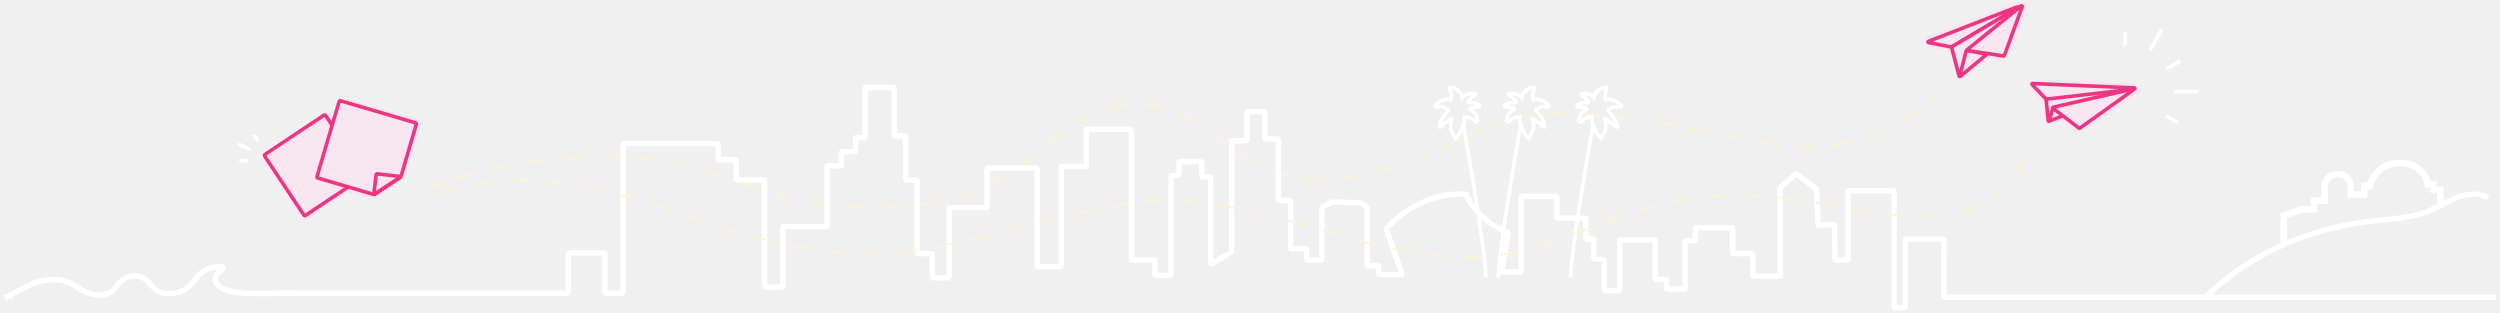
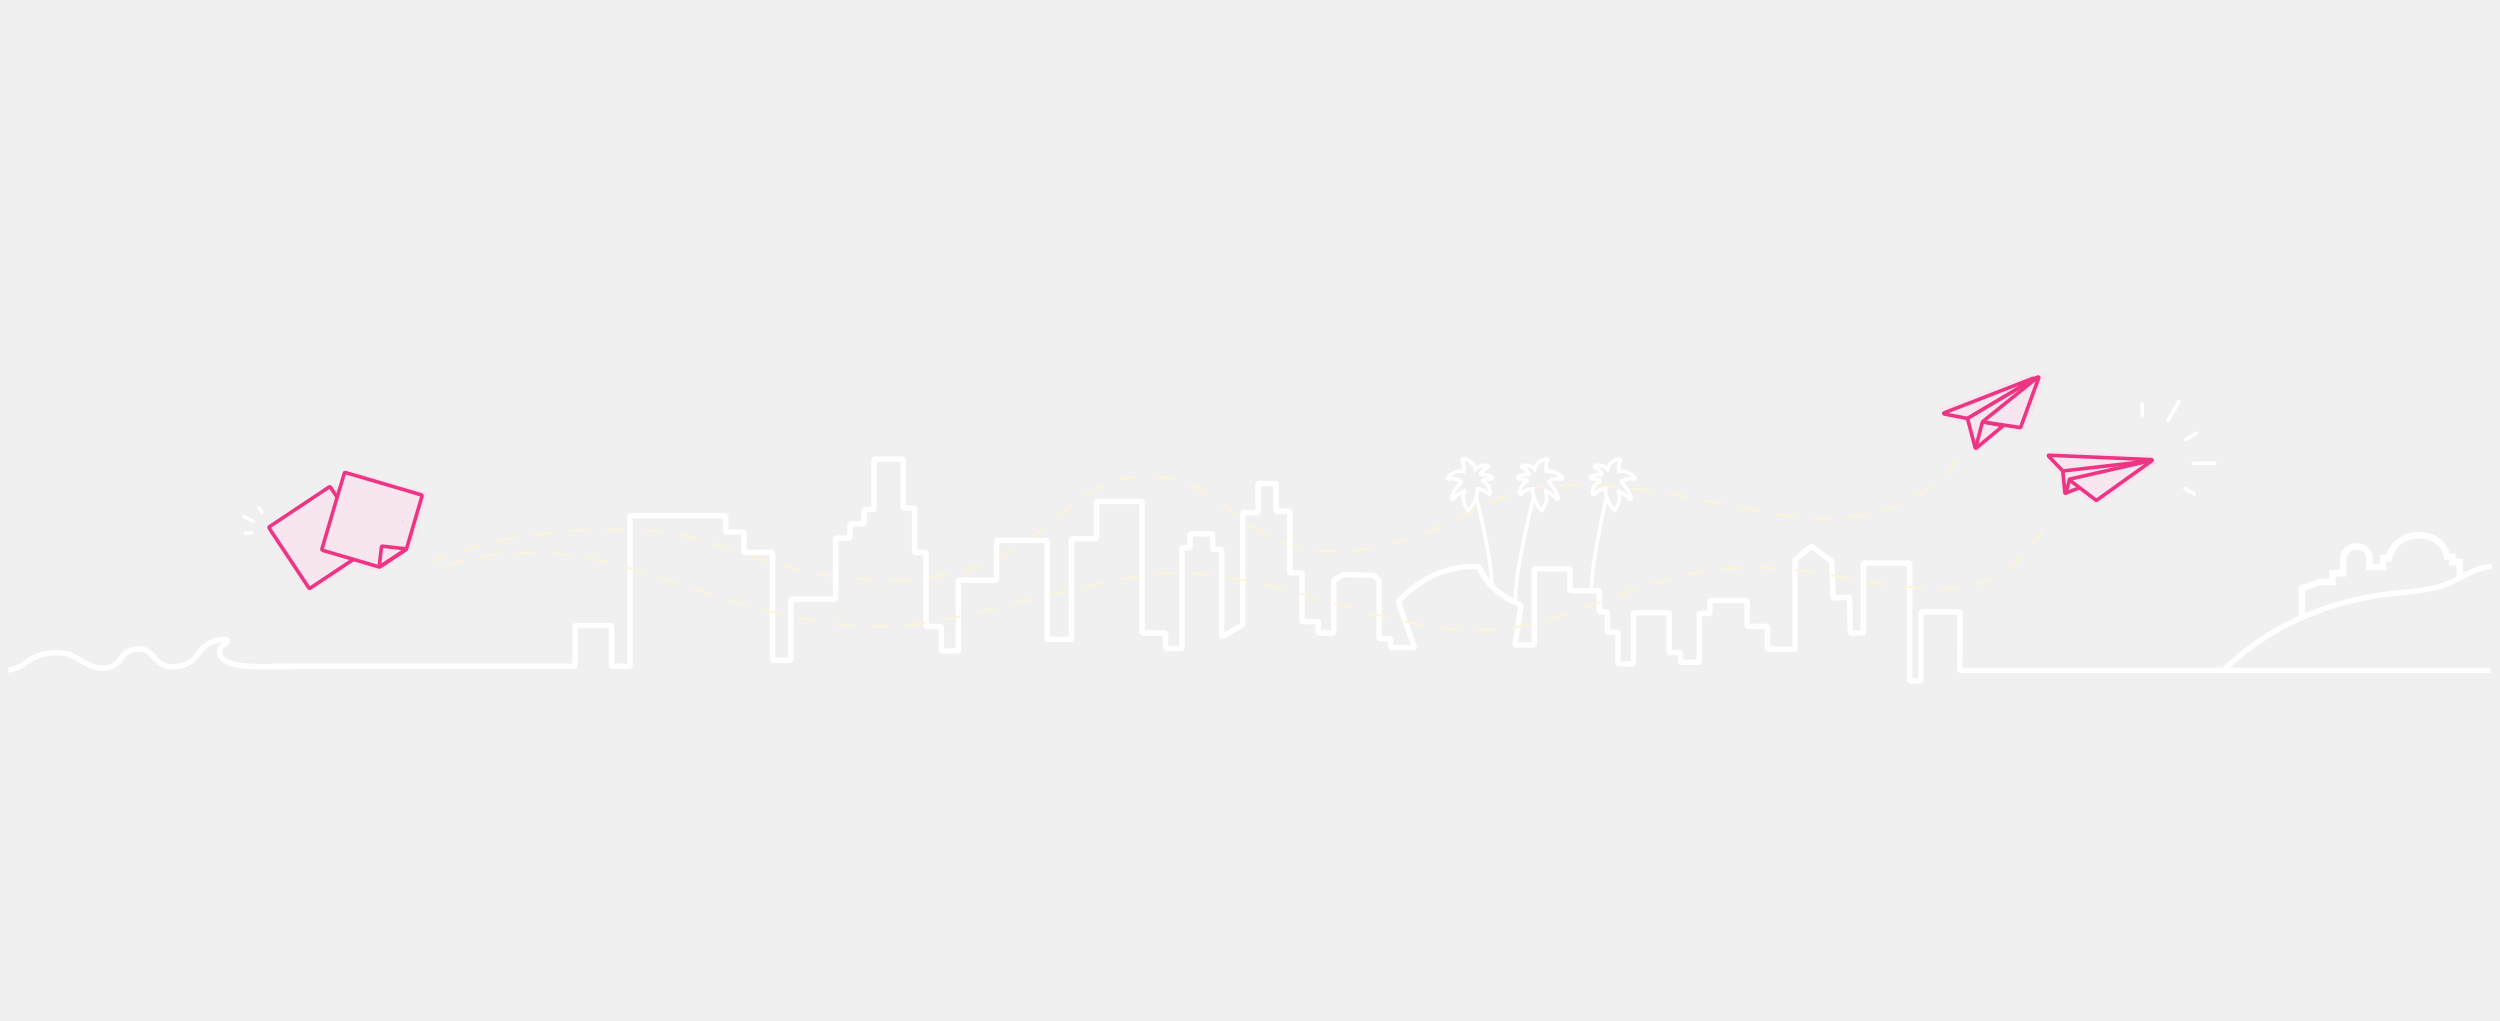
- <svg xmlns="http://www.w3.org/2000/svg" version="1.1" id="Layer_1" x="0px" y="0px" viewBox="0 0 1384.57 172.9" style="enable-background:new 0 0 1384.57 172.9;" xml:space="preserve">
+ <svg xmlns="http://www.w3.org/2000/svg" xmlns:xlink="http://www.w3.org/1999/xlink" version="1.1" id="Layer_1" x="0px" y="0px" viewBox="0 0 1375.268 561.306" style="enable-background:new 0 0 1375.268 561.306;" xml:space="preserve">
  <style type="text/css">
	.st0{fill:#F7E6EF;}
	.st1{fill:#F7E6EF;stroke:#EE3583;stroke-width:2;stroke-miterlimit:10;}
	.st2{fill:none;stroke:#FCF4D4;stroke-linecap:round;stroke-miterlimit:10;stroke-dasharray:10;}
	.st3{fill:none;stroke:#FFFFFF;stroke-width:2;stroke-miterlimit:10;}
	.st4{fill:none;stroke:#FFFFFF;stroke-width:2;stroke-linecap:round;stroke-miterlimit:10;}
	.st5{fill:#00B1B9;stroke:#FFFFFF;stroke-width:2;stroke-miterlimit:10;}
	.st6{fill:#FFFFFF;stroke:#FFFFFF;stroke-width:2;stroke-miterlimit:10;}
	.st7{fill:none;stroke:#FFFFFF;stroke-width:3.6;stroke-miterlimit:10;}
	.st8{fill:none;stroke:#FFFFFF;stroke-width:3;stroke-miterlimit:10;}
+ 	.st9{clip-path:url(#SVGID_2_);fill:none;stroke:#FFFFFF;stroke-width:3;stroke-miterlimit:10;}
</style>
  <g>
    <g>
-       <path class="st0" d="M1116.864,7.211c0.327-0.194,0.084-0.693-0.27-0.555l-48.96,19.031    c-0.29,0.113-0.251,0.534,0.053,0.593l12.739,2.456    c0.074,0.014,0.151,0.001,0.217-0.038L1116.864,7.211z" />
-       <path class="st0" d="M1119.223,5.997l-0.432,0.349c-0.091-0.094-0.233-0.14-0.376-0.056    l-37.673,22.349c-0.119,0.07-0.177,0.211-0.142,0.345l4.146,15.869    c0.063,0.24,0.369,0.313,0.532,0.126l0.105-0.12    c0.083,0.016,0.171,0.01,0.25-0.055l14.028-11.635    c0.202-0.167,0.117-0.494-0.141-0.543l-2.924-0.55l0.219-0.249l12.634,1.92    c0.146,0.022,0.287-0.062,0.337-0.2l9.921-27.203    C1119.816,6.05,1119.468,5.8,1119.223,5.997z" />
-     </g>
-     <path class="st0" d="M1117.358,1.072l-51.59,19.691   c-0.29,0.113-0.251,0.534,0.054,0.593l12.739,2.456   c0.074,0.014,0.151,0.001,0.217-0.038l0.099-0.059   c-0.119,0.071-0.177,0.211-0.142,0.344l4.146,15.869   c0.063,0.24,0.369,0.313,0.532,0.126l0.105-0.12   c0.083,0.016,0.171,0.01,0.25-0.055l14.028-11.635   c0.202-0.167,0.117-0.494-0.141-0.542l-2.924-0.55l0.219-0.249l12.634,1.92   c0.146,0.022,0.287-0.062,0.337-0.2l9.921-27.203   C1117.951,1.124,1117.603,0.875,1117.358,1.072z" />
-     <path class="st0" d="M1123.753,1.605c0,0-2.275,0.521-2.63,0.659l-48.96,19.031   c-0.29,0.113-0.251,0.534,0.054,0.593l12.739,2.456   c0.074,0.014,0.151,0.001,0.217-0.038l19.142-11.355l-19.042,11.296   c-0.119,0.071-0.177,0.211-0.142,0.345l4.146,15.869   c0.063,0.24,0.369,0.312,0.532,0.126l0.105-0.12   c0.083,0.016,0.171,0.01,0.249-0.055l14.028-11.635   c0.202-0.167,0.117-0.494-0.14-0.543l-2.924-0.55l0.219-0.249l12.634,1.92   c0.146,0.022,0.287-0.062,0.337-0.2l9.921-27.203   C1124.345,1.657,1123.997,1.408,1123.753,1.605z" />
-     <g>
-       <path class="st1" d="M1067.953,23.551l12.739,2.456c0.074,0.014,0.151,0.001,0.217-0.038    l36.221-21.487c0.327-0.194,0.084-0.693-0.27-0.555l-48.96,19.032    C1067.61,23.071,1067.648,23.492,1067.953,23.551z" />
-       <path class="st1" d="M1080.867,26.255l4.146,15.869c0.063,0.24,0.369,0.313,0.532,0.126    l33.527-38.217c0.232-0.265-0.088-0.65-0.391-0.47l-37.673,22.349    C1080.89,25.981,1080.832,26.121,1080.867,26.255z" />
-       <path class="st1" d="M1088.947,28.152l-3.544,13.606    c-0.076,0.291,0.266,0.508,0.497,0.316l14.028-11.635    c0.202-0.167,0.117-0.494-0.141-0.543l-10.485-1.971    C1089.143,27.896,1088.988,27.995,1088.947,28.152z" />
-       <path class="st1" d="M1089.566,27.431l29.924-24.163c0.244-0.197,0.593,0.052,0.485,0.347    l-9.921,27.203c-0.051,0.139-0.192,0.222-0.337,0.2l-20.003-3.04    C1089.448,27.938,1089.357,27.6,1089.566,27.431z" />
-     </g>
-   </g>
-   <g>
-     <path class="st0" d="M1180.325,50.997l-56.447-2.428c-0.279-0.012-0.43,0.322-0.237,0.524   l7.698,8.035c0.067,0.07,0.162,0.104,0.258,0.093l-0.152,0.018l1.176,11.955   c0.035,0.355,0.544,0.379,0.612,0.029l7.412-2.824l9.086,6.921   c0.104,0.079,0.246,0.085,0.356,0.013l29.55-21.139   c0.193-0.138,0.709-0.581,0.709-0.581   C1180.726,51.57,1180.706,51.013,1180.325,50.997z" />
-     <path class="st0" d="M1186.252,49.458l-56.447-2.428   c-0.279-0.012-0.43,0.322-0.237,0.524l7.698,8.035   c0.067,0.07,0.162,0.104,0.258,0.093l-0.152,0.018l1.176,11.955   c0.035,0.355,0.544,0.379,0.612,0.029l7.412-2.824l9.086,6.921   c0.104,0.079,0.246,0.085,0.356,0.013l29.55-21.139   c0.193-0.138,0.709-0.581,0.709-0.581   C1186.653,50.031,1186.633,49.474,1186.252,49.458z" />
-     <path class="st0" d="M1183.327,46.161l-56.447-2.428   c-0.279-0.012-0.43,0.322-0.237,0.524l7.698,8.035   c0.067,0.07,0.162,0.104,0.258,0.093l-0.152,0.018l1.176,11.955   c0.035,0.355,0.544,0.379,0.612,0.029l7.412-2.824l9.086,6.921   c0.104,0.079,0.246,0.085,0.356,0.013l29.55-21.139   c0.193-0.138,0.709-0.581,0.709-0.581   C1183.728,46.735,1183.708,46.178,1183.327,46.161z" />
-     <g>
-       <path class="st1" d="M1125.394,46.776l7.698,8.035c0.067,0.07,0.163,0.104,0.259,0.093    l48.749-5.608c0.379-0.044,0.359-0.601-0.022-0.617l-56.447-2.428    C1125.352,46.24,1125.201,46.574,1125.394,46.776z" />
-       <path class="st1" d="M1136.862,59.815l-1.875,7.09    c-0.068,0.35-0.577,0.326-0.612-0.029l-1.176-11.954" />
-       <line class="st1" x1="1134.599" y1="67.154" x2="1181.749" y2="48.989" />
-       <path class="st1" d="M1136.96,59.939l14.525,11.064c0.104,0.079,0.247,0.085,0.356,0.013    l29.551-21.139c0.275-0.197,0.081-0.629-0.249-0.554l-44.06,10.066    C1136.824,59.446,1136.75,59.779,1136.96,59.939z" />
-     </g>
-   </g>
-   <path class="st2" d="M1075.259,48.566c-19.361,27.481-57.253,35.836-90.587,31.485  c-33.334-4.35-79.787-19.107-130.511-17.358  c-40,1.379-59.886,33.991-120.667,36.423  c-46.977,1.879-60.163-36.384-94.826-40.56  c-63.006-7.591-55.664,60.564-162.268,56.143  c-57.164-2.371-79.136-26-129.116-27.281  c-53.292-1.366-81.205,6.162-110.402,17.018" />
-   <g>
-     <g>
-       <path class="st3" d="M882.285,68.968c0,0-12.39,69.434-12.39,84.681" />
-       <path class="st3" d="M886.736,76.712c-2.359-1.874-5.646-8.007-5.021-11.914l0.004-0.023    c-2.344-0.074-4.687,0.991-6.211,2.767c-0.274,0.319-0.808,0.187-0.871-0.228    c-0.214-1.412,0.117-2.908,0.939-4.078c0.748-1.064,1.643-1.955,2.828-2.526    c0.425-0.205,0.363-0.826-0.097-0.931c-1.12-0.256-2.739-0.527-4.507-0.507    c-0.441,0.005-0.67-0.528-0.366-0.849c0.68-0.716,1.648-1.176,2.63-1.372    c1.026-0.205,2.077-0.164,3.123-0.065c0.417,0.04,0.695-0.422,0.469-0.775    c-0.918-1.43-2.24-2.6-3.77-3.342c-0.427-0.207-0.384-0.846,0.081-0.938    c2.387-0.472,5.014,0.264,6.745,1.989l0.029,0.034    c0.604-3.135,3.641-5.573,6.805-5.64c0.385-0.008,0.646,0.409,0.453,0.743    c-1.042,1.808-1.382,4.019-0.901,6.052l0.217-0.074    c3.208-0.406,6.561,1.004,8.596,3.5c0.308,0.378-0.022,0.912-0.499,0.811    c-2.27-0.483-4.736-0.047-6.688,1.212c-0.258,0.166-0.294,0.532-0.083,0.755    c1.201,1.277,4.699,5.257,5.09,8.66c0.056,0.484-0.554,0.749-0.874,0.381    c-1.688-1.942-3.796-3.52-6.139-4.585l-0.021,0.036    c1.338,4.224,0.655,6.445-1.939,10.908L886.736,76.712z" />
-     </g>
-     <g>
-       <path class="st3" d="M842.242,68.968c0,0-12.39,69.434-12.39,84.681" />
-       <path class="st3" d="M846.693,76.712c-2.359-1.874-5.646-8.007-5.021-11.914l0.004-0.023    c-2.344-0.074-4.687,0.991-6.211,2.767c-0.274,0.319-0.808,0.187-0.871-0.228    c-0.214-1.412,0.117-2.908,0.939-4.078c0.748-1.064,1.643-1.955,2.828-2.526    c0.425-0.205,0.363-0.826-0.097-0.931c-1.12-0.256-2.739-0.527-4.507-0.507    c-0.442,0.005-0.67-0.528-0.366-0.849c0.68-0.716,1.648-1.176,2.629-1.372    c1.026-0.205,2.077-0.164,3.123-0.065c0.418,0.04,0.695-0.422,0.469-0.775    c-0.918-1.43-2.24-2.6-3.77-3.342c-0.427-0.207-0.384-0.846,0.081-0.938    c2.387-0.472,5.014,0.264,6.745,1.989l0.029,0.034    c0.604-3.135,3.641-5.573,6.805-5.64c0.385-0.008,0.646,0.409,0.453,0.743    c-1.042,1.808-1.382,4.019-0.902,6.052l0.217-0.074    c3.208-0.406,6.561,1.004,8.596,3.5c0.308,0.378-0.022,0.912-0.498,0.811    c-2.27-0.483-4.736-0.047-6.688,1.212c-0.258,0.166-0.294,0.532-0.083,0.755    c1.201,1.277,4.699,5.257,5.09,8.66c0.056,0.484-0.554,0.749-0.874,0.381    c-1.688-1.942-3.796-3.52-6.139-4.585l-0.021,0.036    c1.338,4.224,0.655,6.445-1.939,10.908L846.693,76.712z" />
-     </g>
-     <g>
-       <path class="st3" d="M810.46,68.968c0,0,12.39,69.434,12.39,84.681" />
-       <path class="st3" d="M806.009,76.712c2.359-1.874,5.646-8.007,5.021-11.914l-0.004-0.023    c2.344-0.074,4.687,0.991,6.211,2.767c0.274,0.319,0.808,0.187,0.871-0.228    c0.214-1.412-0.117-2.908-0.94-4.078c-0.748-1.064-1.643-1.955-2.828-2.526    c-0.425-0.205-0.363-0.826,0.097-0.931c1.12-0.256,2.739-0.527,4.507-0.507    c0.442,0.005,0.67-0.528,0.366-0.849c-0.68-0.716-1.648-1.176-2.63-1.372    c-1.026-0.205-2.077-0.164-3.123-0.065c-0.417,0.04-0.695-0.422-0.469-0.775    c0.918-1.43,2.24-2.6,3.77-3.342c0.427-0.207,0.384-0.846-0.081-0.938    c-2.387-0.472-5.014,0.264-6.745,1.989l-0.029,0.034    c-0.604-3.135-3.641-5.573-6.805-5.64c-0.385-0.008-0.646,0.409-0.453,0.743    c1.042,1.808,1.382,4.019,0.901,6.052l-0.217-0.074    c-3.208-0.406-6.561,1.004-8.596,3.5c-0.308,0.378,0.022,0.912,0.499,0.811    c2.27-0.483,4.736-0.047,6.688,1.212c0.258,0.166,0.294,0.532,0.083,0.755    c-1.201,1.277-4.699,5.257-5.09,8.66c-0.056,0.484,0.554,0.749,0.874,0.381    c1.688-1.942,3.796-3.52,6.139-4.585l0.021,0.036    c-1.338,4.224-0.655,6.445,1.939,10.908L806.009,76.712z" />
-     </g>
-   </g>
-   <g>
-     <line class="st4" x1="1197.057" y1="16.791" x2="1191.146" y2="27.121" />
-     <line class="st4" x1="1206.749" y1="34.172" x2="1200.629" y2="37.736" />
-     <line class="st4" x1="1176.874" y1="18.275" x2="1176.897" y2="24.153" />
-     <line class="st4" x1="1216.807" y1="50.698" x2="1204.906" y2="50.744" />
-     <line class="st4" x1="1205.559" y1="67.522" x2="1200.457" y2="64.602" />
-   </g>
-   <g>
-     <path class="st3" d="M201.395,97.651l-32.929,21.919   c-0.23,0.153-0.54,0.091-0.693-0.139l-21.919-32.929   c-0.153-0.23-0.091-0.54,0.139-0.693l32.929-21.919   c0.23-0.153,0.54-0.091,0.693,0.139l21.919,32.929   C201.687,97.188,201.625,97.498,201.395,97.651z" />
-     <g>
      <g>
-         <path class="st5" d="M187.233,56.313l-12.298,41.812     c-0.078,0.265,0.074,0.543,0.339,0.621l30.826,9.067     c0.142,0.042,0.295,0.019,0.418-0.063l14.835-9.853     c0.098-0.065,0.17-0.163,0.203-0.275l8.45-28.727     c0.078-0.265-0.074-0.543-0.339-0.621l-41.812-12.298     C187.589,55.896,187.311,56.048,187.233,56.313z" />
+         <path class="st0" d="M1118.412,211.383c0.327-0.194,0.084-0.693-0.27-0.555     l-48.96,19.031c-0.29,0.113-0.251,0.534,0.053,0.593l12.739,2.456     c0.074,0.014,0.151,0.001,0.217-0.038L1118.412,211.383z" />
+         <path class="st0" d="M1120.771,210.17l-0.432,0.349     c-0.091-0.094-0.233-0.14-0.376-0.056l-37.673,22.349     c-0.119,0.07-0.177,0.211-0.142,0.345l4.146,15.869     c0.063,0.24,0.369,0.313,0.532,0.126l0.105-0.12     c0.083,0.016,0.171,0.01,0.25-0.055l14.028-11.635     c0.202-0.167,0.117-0.494-0.141-0.543l-2.924-0.55l0.219-0.249l12.634,1.92     c0.146,0.022,0.287-0.062,0.337-0.2l9.921-27.203     C1121.364,210.222,1121.016,209.972,1120.771,210.17z" />
      </g>
-       <path class="st5" d="M206.405,108.064l1.279-11.146c0.031-0.274,0.279-0.471,0.554-0.44    l13.369,1.535" />
-       <line class="st6" x1="221.608" y1="98.014" x2="206.405" y2="108.064" />
-       <line class="st6" x1="206.405" y1="108.064" x2="221.608" y2="98.014" />
-     </g>
-     <g>
-       <line class="st4" x1="133.413" y1="89.092" x2="136.752" y2="88.863" />
-       <line class="st4" x1="132.613" y1="79.986" x2="137.663" y2="82.458" />
-       <line class="st4" x1="140.899" y1="75.215" x2="142.449" y2="77.519" />
-     </g>
-   </g>
-   <path class="st7" d="M1351.558,113.933v-9.001h-4.115v-2.939h-2.822  c0,0-1.764-11.757-15.519-11.757c-13.756,0-16.695,12.698-16.695,12.698h-3.057v4.82  h-7.463v-4.703c0,0-0.118-6.584-7.054-6.584c-6.937,0-7.407,6.702-7.407,6.702  v7.995h-5.823v4.82h-7.172l-9.641,3.41v15.703" />
-   <g>
-     <g>
-       <path class="st0" d="M201.579,100.311l-32.929,21.919    c-0.23,0.153-0.54,0.091-0.693-0.139l-21.919-32.929    c-0.153-0.23-0.091-0.54,0.139-0.693l32.929-21.919    c0.23-0.153,0.54-0.091,0.693,0.139l21.919,32.929    C201.871,99.848,201.809,100.158,201.579,100.311z" />
+       <path class="st0" d="M1118.906,205.244l-51.59,19.691    c-0.29,0.113-0.251,0.534,0.054,0.593l12.739,2.456    c0.074,0.014,0.151,0.001,0.217-0.038l0.099-0.059    c-0.119,0.071-0.177,0.211-0.142,0.344l4.146,15.869    c0.063,0.24,0.369,0.313,0.532,0.126l0.105-0.12    c0.083,0.016,0.171,0.01,0.25-0.055l14.028-11.635    c0.202-0.167,0.117-0.494-0.141-0.542l-2.924-0.55l0.219-0.249l12.634,1.92    c0.146,0.022,0.287-0.062,0.337-0.2l9.921-27.203    C1119.5,205.296,1119.151,205.047,1118.906,205.244z" />
+       <path class="st0" d="M1125.301,205.777c0,0-2.275,0.521-2.63,0.659l-48.96,19.031    c-0.29,0.113-0.251,0.534,0.054,0.593l12.739,2.456    c0.074,0.014,0.151,0.001,0.217-0.038l19.142-11.355l-19.042,11.296    c-0.119,0.071-0.177,0.211-0.142,0.345l4.146,15.869    c0.063,0.24,0.369,0.312,0.532,0.126l0.105-0.12    c0.083,0.016,0.171,0.01,0.249-0.055l14.028-11.635    c0.202-0.167,0.117-0.494-0.14-0.543l-2.924-0.55l0.219-0.249l12.634,1.92    c0.146,0.022,0.287-0.062,0.337-0.2l9.921-27.203    C1125.894,205.829,1125.545,205.58,1125.301,205.777z" />
      <g>
-         <g>
-           <path class="st0" d="M187.417,58.973l-12.298,41.812      c-0.078,0.265,0.074,0.543,0.339,0.621l30.826,9.067      c0.142,0.042,0.295,0.019,0.418-0.063l14.835-9.854      c0.098-0.065,0.17-0.163,0.203-0.275l8.45-28.727      c0.078-0.265-0.074-0.543-0.339-0.621l-41.812-12.298      C187.773,58.556,187.495,58.708,187.417,58.973z" />
-         </g>
-         <path class="st0" d="M206.59,110.724l1.279-11.146c0.031-0.274,0.279-0.471,0.554-0.44     l13.369,1.535" />
-         <line class="st0" x1="221.792" y1="100.673" x2="206.59" y2="110.724" />
-         <line class="st0" x1="206.59" y1="110.724" x2="221.792" y2="100.673" />
+         <path class="st1" d="M1069.502,227.724l12.739,2.456c0.074,0.014,0.151,0.001,0.217-0.038     l36.221-21.487c0.327-0.194,0.084-0.693-0.27-0.555l-48.96,19.032     C1069.158,227.244,1069.197,227.665,1069.502,227.724z" />
+         <path class="st1" d="M1082.415,230.427l4.146,15.869     c0.063,0.24,0.369,0.313,0.532,0.126l33.527-38.217     c0.232-0.265-0.088-0.65-0.391-0.47l-37.673,22.349     C1082.438,230.153,1082.38,230.294,1082.415,230.427z" />
+         <path class="st1" d="M1090.495,232.325l-3.544,13.606     c-0.076,0.291,0.266,0.508,0.497,0.316l14.028-11.635     c0.202-0.167,0.117-0.494-0.14-0.543l-10.485-1.971     C1090.692,232.068,1090.536,232.167,1090.495,232.325z" />
+         <path class="st1" d="M1091.114,231.604l29.924-24.163     c0.244-0.197,0.593,0.052,0.485,0.347l-9.921,27.203     c-0.051,0.139-0.192,0.222-0.338,0.2l-20.002-3.04     C1090.996,232.11,1090.905,231.773,1091.114,231.604z" />
      </g>
    </g>
    <g>
-       <path class="st0" d="M205.271,96.26l-32.929,21.919    c-0.23,0.153-0.54,0.091-0.693-0.139l-21.919-32.929    c-0.153-0.23-0.091-0.54,0.139-0.693l32.929-21.919    c0.23-0.153,0.54-0.091,0.693,0.139l21.919,32.929    C205.563,95.796,205.5,96.107,205.271,96.26z" />
+       <path class="st0" d="M1181.873,255.169l-56.447-2.428    c-0.279-0.012-0.43,0.322-0.237,0.524l7.698,8.035    c0.067,0.07,0.162,0.104,0.258,0.093l-0.152,0.018l1.176,11.955    c0.035,0.355,0.544,0.379,0.612,0.029l7.412-2.824l9.086,6.921    c0.104,0.079,0.246,0.085,0.356,0.013l29.55-21.139    c0.193-0.138,0.709-0.581,0.709-0.581    C1182.274,255.743,1182.254,255.186,1181.873,255.169z" />
+       <path class="st0" d="M1187.8,253.63l-56.447-2.428    c-0.279-0.012-0.43,0.322-0.237,0.524l7.698,8.035    c0.067,0.07,0.162,0.104,0.258,0.093l-0.152,0.018l1.176,11.955    c0.035,0.355,0.544,0.379,0.612,0.029l7.412-2.824l9.086,6.921    c0.104,0.079,0.246,0.085,0.356,0.013l29.55-21.139    c0.193-0.138,0.709-0.581,0.709-0.581    C1188.201,254.203,1188.181,253.646,1187.8,253.63z" />
+       <path class="st0" d="M1184.875,250.334l-56.447-2.428    c-0.279-0.012-0.43,0.322-0.237,0.524l7.698,8.035    c0.067,0.07,0.162,0.104,0.258,0.093l-0.152,0.018l1.176,11.955    c0.035,0.355,0.544,0.379,0.612,0.029l7.412-2.824l9.086,6.921    c0.104,0.079,0.246,0.085,0.356,0.013l29.55-21.139    c0.193-0.138,0.709-0.581,0.709-0.581    C1185.276,250.907,1185.256,250.35,1184.875,250.334z" />
      <g>
-         <g>
-           <path class="st0" d="M191.109,54.921l-12.298,41.812      c-0.078,0.265,0.074,0.543,0.339,0.621l30.826,9.067      c0.142,0.042,0.295,0.019,0.418-0.063l14.835-9.854      c0.098-0.065,0.17-0.163,0.203-0.275l8.45-28.727      c0.078-0.265-0.074-0.543-0.339-0.621l-41.812-12.298      C191.465,54.505,191.187,54.657,191.109,54.921z" />
-         </g>
-         <path class="st0" d="M210.281,106.673l1.279-11.146     c0.031-0.274,0.279-0.471,0.554-0.44l13.369,1.535" />
-         <line class="st0" x1="225.484" y1="96.622" x2="210.281" y2="106.673" />
-         <line class="st0" x1="210.281" y1="106.673" x2="225.484" y2="96.622" />
+         <path class="st1" d="M1126.942,250.948l7.698,8.035c0.067,0.07,0.163,0.104,0.259,0.093     l48.749-5.607c0.379-0.044,0.359-0.601-0.022-0.617l-56.447-2.428     C1126.9,250.412,1126.749,250.746,1126.942,250.948z" />
+         <path class="st1" d="M1138.41,263.987l-1.875,7.09     c-0.068,0.35-0.577,0.326-0.612-0.029l-1.176-11.954" />
+         <line class="st1" x1="1136.147" y1="271.326" x2="1183.297" y2="253.162" />
+         <path class="st1" d="M1138.508,264.111l14.525,11.064     c0.104,0.079,0.247,0.085,0.356,0.013l29.551-21.139     c0.275-0.197,0.081-0.629-0.249-0.554l-44.06,10.066     C1138.372,263.618,1138.297,263.951,1138.508,264.111z" />
+       </g>
+     </g>
+     <path class="st2" d="M1076.807,252.739c-19.361,27.481-57.253,35.836-90.587,31.485   c-33.334-4.35-79.787-19.107-130.511-17.358   c-40,1.379-59.886,33.991-120.667,36.423   c-46.977,1.879-60.163-36.384-94.826-40.56   c-63.006-7.591-55.664,60.564-162.268,56.143   c-57.164-2.371-79.136-26-129.116-27.281   c-53.292-1.366-81.205,6.162-110.402,17.018" />
+     <g>
+       <g>
+         <path class="st3" d="M883.833,273.14c0,0-8.419,36.281-8.419,51.527" />
+         <path class="st3" d="M888.284,280.884c-2.359-1.874-5.646-8.007-5.021-11.914     l0.004-0.023c-2.344-0.074-4.687,0.991-6.211,2.767     c-0.274,0.319-0.808,0.187-0.871-0.228c-0.214-1.412,0.117-2.908,0.939-4.078     c0.748-1.064,1.643-1.954,2.828-2.526c0.425-0.205,0.363-0.826-0.097-0.931     c-1.12-0.256-2.739-0.527-4.507-0.507c-0.441,0.005-0.67-0.528-0.366-0.849     c0.68-0.716,1.648-1.176,2.629-1.372c1.026-0.205,2.077-0.164,3.123-0.065     c0.417,0.04,0.695-0.422,0.469-0.775c-0.918-1.43-2.24-2.6-3.77-3.342     c-0.427-0.207-0.384-0.846,0.081-0.938c2.387-0.472,5.014,0.264,6.745,1.989     l0.029,0.034c0.604-3.135,3.641-5.573,6.805-5.64     c0.385-0.008,0.646,0.409,0.453,0.743c-1.042,1.808-1.382,4.019-0.902,6.052     l0.217-0.074c3.208-0.406,6.561,1.004,8.596,3.5     c0.308,0.378-0.022,0.912-0.499,0.811c-2.27-0.483-4.736-0.047-6.688,1.212     c-0.258,0.166-0.294,0.532-0.083,0.755c1.201,1.277,4.699,5.257,5.09,8.66     c0.056,0.484-0.554,0.749-0.874,0.381c-1.688-1.942-3.796-3.52-6.139-4.585     l-0.021,0.036c1.338,4.224,0.655,6.445-1.939,10.908L888.284,280.884z" />
+       </g>
+       <g>
+         <path class="st3" d="M843.79,273.14c0,0-10.802,40.921-10.244,58.784" />
+         <path class="st3" d="M848.241,280.884c-2.359-1.874-5.646-8.007-5.021-11.914l0.004-0.023     c-2.344-0.074-4.687,0.991-6.211,2.767c-0.274,0.319-0.808,0.187-0.871-0.228     c-0.214-1.412,0.117-2.908,0.939-4.078c0.748-1.064,1.643-1.954,2.828-2.526     c0.425-0.205,0.363-0.826-0.097-0.931c-1.12-0.256-2.739-0.527-4.507-0.507     c-0.442,0.005-0.67-0.528-0.366-0.849c0.68-0.716,1.648-1.176,2.629-1.372     c1.026-0.205,2.077-0.164,3.123-0.065c0.418,0.04,0.695-0.422,0.469-0.775     c-0.918-1.43-2.24-2.6-3.77-3.342c-0.427-0.207-0.385-0.846,0.081-0.938     c2.387-0.472,5.014,0.264,6.745,1.989l0.029,0.034     c0.604-3.135,3.641-5.573,6.805-5.64c0.385-0.008,0.646,0.409,0.453,0.743     c-1.042,1.808-1.382,4.019-0.902,6.052l0.217-0.074     c3.208-0.406,6.561,1.004,8.596,3.5c0.308,0.378-0.022,0.912-0.498,0.811     c-2.27-0.483-4.736-0.047-6.688,1.212c-0.258,0.166-0.294,0.532-0.084,0.755     c1.201,1.277,4.699,5.257,5.09,8.66c0.056,0.484-0.554,0.749-0.874,0.381     c-1.688-1.942-3.796-3.52-6.139-4.585l-0.022,0.036     c1.338,4.224,0.655,6.445-1.938,10.908L848.241,280.884z" />
+       </g>
+       <g>
+         <path class="st3" d="M812.008,273.14c0,0,8.699,33.49,8.699,48.736" />
+         <path class="st3" d="M807.557,280.884c2.359-1.874,5.646-8.007,5.021-11.914     l-0.004-0.023c2.344-0.074,4.687,0.991,6.211,2.767     c0.274,0.319,0.808,0.187,0.871-0.228c0.214-1.412-0.117-2.908-0.94-4.078     c-0.748-1.064-1.643-1.954-2.828-2.526c-0.425-0.205-0.363-0.826,0.097-0.931     c1.12-0.256,2.739-0.527,4.507-0.507c0.442,0.005,0.67-0.528,0.366-0.849     c-0.68-0.716-1.648-1.176-2.63-1.372c-1.026-0.205-2.077-0.164-3.123-0.065     c-0.417,0.04-0.695-0.422-0.469-0.775c0.918-1.43,2.24-2.6,3.77-3.342     c0.427-0.207,0.384-0.846-0.081-0.938c-2.387-0.472-5.014,0.264-6.745,1.989     l-0.029,0.034c-0.604-3.135-3.641-5.573-6.805-5.64     c-0.385-0.008-0.646,0.409-0.453,0.743c1.042,1.808,1.382,4.019,0.901,6.052     l-0.217-0.074c-3.208-0.406-6.561,1.004-8.596,3.5     c-0.308,0.378,0.022,0.912,0.498,0.811c2.27-0.483,4.736-0.047,6.688,1.212     c0.258,0.166,0.294,0.532,0.083,0.755c-1.201,1.277-4.699,5.257-5.09,8.66     c-0.056,0.484,0.554,0.749,0.874,0.381c1.688-1.942,3.796-3.52,6.139-4.585     l0.021,0.036c-1.338,4.224-0.655,6.445,1.939,10.908L807.557,280.884z" />
      </g>
    </g>
    <g>
-       <path class="st1" d="M202.006,97.454l-32.929,21.919    c-0.23,0.153-0.54,0.091-0.693-0.139l-21.919-32.929    c-0.153-0.23-0.091-0.54,0.139-0.693l32.929-21.919    c0.23-0.153,0.54-0.091,0.693,0.139l21.919,32.929    C202.299,96.991,202.236,97.301,202.006,97.454z" />
+       <line class="st4" x1="1198.606" y1="220.964" x2="1192.694" y2="231.293" />
+       <line class="st4" x1="1208.297" y1="238.344" x2="1202.177" y2="241.909" />
+       <line class="st4" x1="1178.422" y1="222.447" x2="1178.445" y2="228.325" />
+       <line class="st4" x1="1218.355" y1="254.87" x2="1206.454" y2="254.916" />
+       <line class="st4" x1="1207.107" y1="271.694" x2="1202.005" y2="268.775" />
+     </g>
+     <g>
+       <path class="st3" d="M202.943,301.824l-32.929,21.919    c-0.23,0.153-0.54,0.091-0.693-0.139l-21.919-32.929    c-0.153-0.23-0.091-0.54,0.139-0.693l32.929-21.919    c0.23-0.153,0.54-0.091,0.693,0.139l21.919,32.929    C203.235,301.36,203.173,301.671,202.943,301.824z" />
      <g>
        <g>
-           <path class="st1" d="M187.845,56.116L175.546,97.928      c-0.078,0.265,0.074,0.543,0.339,0.621l30.826,9.067      c0.142,0.042,0.295,0.019,0.418-0.063l14.835-9.853      c0.098-0.065,0.17-0.163,0.203-0.275l8.449-28.727      c0.078-0.265-0.074-0.543-0.339-0.621l-41.812-12.298      C188.201,55.699,187.923,55.851,187.845,56.116z" />
+           <path class="st5" d="M188.781,260.485l-12.298,41.812      c-0.078,0.265,0.074,0.543,0.339,0.621l30.826,9.067      c0.142,0.042,0.295,0.019,0.418-0.063l14.835-9.853      c0.098-0.065,0.17-0.163,0.203-0.275l8.45-28.727      c0.078-0.265-0.074-0.543-0.339-0.621l-41.812-12.298      C189.137,260.069,188.859,260.22,188.781,260.485z" />
        </g>
-         <path class="st1" d="M207.017,107.867l1.279-11.146     c0.031-0.274,0.279-0.471,0.554-0.44l13.369,1.535" />
-         <line class="st1" x1="222.22" y1="97.817" x2="207.017" y2="107.867" />
-         <line class="st1" x1="207.017" y1="107.867" x2="222.22" y2="97.817" />
+         <path class="st5" d="M207.954,312.237l1.279-11.146c0.031-0.274,0.279-0.471,0.554-0.44     l13.369,1.535" />
+         <line class="st6" x1="223.156" y1="302.186" x2="207.954" y2="312.237" />
+         <line class="st6" x1="207.954" y1="312.237" x2="223.156" y2="302.186" />
+       </g>
+       <g>
+         <line class="st4" x1="134.961" y1="293.265" x2="138.3" y2="293.036" />
+         <line class="st4" x1="134.161" y1="284.158" x2="139.211" y2="286.631" />
+         <line class="st4" x1="142.447" y1="279.387" x2="143.997" y2="281.691" />
      </g>
    </g>
+     <path class="st7" d="M1353.106,318.105v-9.001h-4.115v-2.939h-2.822   c0,0-1.764-11.757-15.52-11.757c-13.756,0-16.695,12.698-16.695,12.698h-3.057v4.82   h-7.463v-4.703c0,0-0.118-6.584-7.054-6.584s-7.407,6.702-7.407,6.702v7.995h-5.823   v4.82h-7.172l-9.641,3.41v15.703" />
+     <g>
+       <g>
+         <path class="st0" d="M203.127,304.483l-32.929,21.919     c-0.23,0.153-0.54,0.091-0.693-0.139l-21.919-32.929     c-0.153-0.23-0.091-0.54,0.139-0.693l32.929-21.919     c0.23-0.153,0.54-0.091,0.693,0.139l21.919,32.929     C203.419,304.02,203.357,304.33,203.127,304.483z" />
+         <g>
+           <g>
+             <path class="st0" d="M188.965,263.145l-12.298,41.812       c-0.078,0.265,0.074,0.543,0.339,0.621l30.826,9.067       c0.142,0.042,0.295,0.019,0.418-0.063l14.835-9.853       c0.098-0.065,0.17-0.163,0.203-0.275l8.45-28.727       c0.078-0.265-0.074-0.543-0.339-0.621l-41.812-12.298       C189.321,262.729,189.043,262.88,188.965,263.145z" />
+           </g>
+           <path class="st0" d="M208.138,314.896l1.279-11.146      c0.031-0.274,0.279-0.471,0.554-0.44l13.369,1.535" />
+           <line class="st0" x1="223.34" y1="304.846" x2="208.138" y2="314.896" />
+           <line class="st0" x1="208.138" y1="314.896" x2="223.34" y2="304.846" />
+         </g>
+       </g>
+       <g>
+         <path class="st0" d="M206.819,300.432L173.89,322.351     c-0.23,0.153-0.54,0.091-0.693-0.139l-21.919-32.929     c-0.153-0.23-0.091-0.54,0.139-0.693l32.929-21.919     c0.23-0.153,0.54-0.091,0.693,0.139l21.919,32.929     C207.111,299.969,207.048,300.279,206.819,300.432z" />
+         <g>
+           <g>
+             <path class="st0" d="M192.657,259.094l-12.298,41.812       c-0.078,0.265,0.074,0.543,0.339,0.621l30.826,9.067       c0.142,0.042,0.295,0.019,0.418-0.063l14.835-9.853       c0.098-0.065,0.17-0.163,0.203-0.275l8.45-28.727       c0.078-0.265-0.074-0.543-0.339-0.621l-41.812-12.298       C193.013,258.677,192.735,258.829,192.657,259.094z" />
+           </g>
+           <path class="st0" d="M211.829,310.845l1.279-11.146      c0.031-0.274,0.279-0.471,0.554-0.44l13.369,1.535" />
+           <line class="st0" x1="227.032" y1="300.795" x2="211.829" y2="310.845" />
+           <line class="st0" x1="211.829" y1="310.845" x2="227.032" y2="300.795" />
+         </g>
+       </g>
+       <g>
+         <path class="st1" d="M203.554,301.627l-32.929,21.919     c-0.23,0.153-0.54,0.091-0.693-0.139l-21.919-32.929     c-0.153-0.23-0.091-0.54,0.139-0.693l32.929-21.919     c0.23-0.153,0.54-0.091,0.693,0.139l21.919,32.929     C203.847,301.163,203.784,301.474,203.554,301.627z" />
+         <g>
+           <g>
+             <path class="st1" d="M189.393,260.288l-12.298,41.812       c-0.078,0.265,0.074,0.543,0.339,0.621l30.826,9.067       c0.142,0.042,0.295,0.019,0.418-0.063l14.835-9.853       c0.098-0.065,0.17-0.163,0.203-0.275l8.45-28.727       c0.078-0.265-0.074-0.543-0.339-0.621l-41.812-12.298       C189.749,259.872,189.471,260.023,189.393,260.288z" />
+           </g>
+           <path class="st1" d="M208.565,312.04l1.279-11.146      c0.031-0.274,0.279-0.471,0.554-0.44l13.369,1.535" />
+           <line class="st1" x1="223.768" y1="301.989" x2="208.565" y2="312.04" />
+           <line class="st1" x1="208.565" y1="312.04" x2="223.768" y2="301.989" />
+         </g>
+       </g>
+     </g>
+     <path class="st8" d="M149.153,366.565h166.661c0.276,0,0.5-0.224,0.5-0.5v-21.402   c0-0.276,0.224-0.5,0.5-0.5h19.162c0.276,0,0.5,0.224,0.5,0.5v21.402c0,0.276,0.224,0.5,0.5,0.5   h9.081c0.276,0,0.5-0.224,0.5-0.5v-81.888c0-0.276,0.224-0.5,0.5-0.5h51.645   c0.276,0,0.5,0.224,0.5,0.5v7.961c0,0.276,0.224,0.5,0.5,0.5h9.081c0.276,0,0.5,0.224,0.5,0.5   v10.201c0,0.276,0.224,0.5,0.5,0.5h14.682c0.276,0,0.5,0.224,0.5,0.5v58.366   c0,0.276,0.224,0.5,0.5,0.5h9.081c0.276,0,0.5-0.224,0.5-0.5v-32.603c0-0.276,0.224-0.5,0.5-0.5   h23.642c0.276,0,0.5-0.224,0.5-0.5v-32.603c0-0.276,0.224-0.5,0.5-0.5h6.841   c0.276,0,0.5-0.224,0.5-0.5v-6.841c0-0.276,0.224-0.5,0.5-0.5h6.841c0.276,0,0.5-0.224,0.5-0.5   v-6.871c0-0.276,0.224-0.5,0.5-0.5h4.41c0.276,0,0.5-0.224,0.5-0.5v-26.704   c0-0.276,0.224-0.5,0.5-0.5h15.086c0.276,0,0.5,0.224,0.5,0.5v25.811c0,0.276,0.224,0.5,0.5,0.5   h5.256c0.276,0,0.5,0.224,0.5,0.5v23.576c0,0.276,0.224,0.5,0.5,0.5h5.256   c0.276,0,0.5,0.224,0.5,0.5v39.663c0,0.276,0.224,0.5,0.5,0.5h7.49c0.276,0,0.5,0.224,0.5,0.5   v12.405c0,0.276,0.224,0.5,0.5,0.5h8.384c0.276,0,0.5-0.224,0.5-0.5v-37.875   c0-0.276,0.224-0.5,0.5-0.5h20.002c0.276,0,0.5-0.224,0.5-0.5v-20.895c0-0.276,0.224-0.5,0.5-0.5   h26.704c0.276,0,0.5,0.224,0.5,0.5v53.515c0,0.276,0.224,0.5,0.5,0.5h12.405   c0.276,0,0.5-0.224,0.5-0.5V296.873c0-0.276,0.224-0.5,0.5-0.5H602.715c0.276,0,0.5-0.224,0.5-0.5   v-19.555c0-0.276,0.224-0.5,0.5-0.5h24.023c0.276,0,0.5,0.224,0.5,0.5v71.389   c0,0.276,0.224,0.5,0.5,0.5h11.958c0.276,0,0.5,0.224,0.5,0.5v7.49c0,0.276,0.224,0.5,0.5,0.5   h7.937c0.276,0,0.5-0.224,0.5-0.5v-54.409c0-0.276,0.224-0.5,0.5-0.5h3.468   c0.276,0,0.5-0.224,0.5-0.5v-6.596c0-0.276,0.224-0.5,0.5-0.5h11.512c0.276,0,0.5,0.224,0.5,0.5   v7.49c0,0.276,0.224,0.5,0.5,0.5h3.915c0.276,0,0.5,0.224,0.5,0.5v46.893   c0,0.385,0.417,0.625,0.75,0.433l10.618-6.126   c0.155-0.089,0.25-0.254,0.25-0.433v-60.876c0-0.276,0.224-0.5,0.5-0.5h7.49   c0.276,0,0.5-0.224,0.5-0.5V266.488c0-0.276,0.224-0.5,0.5-0.5h8.831c0.276,0,0.5,0.224,0.5,0.5   v14.193c0,0.276,0.224,0.5,0.5,0.5h6.596c0.276,0,0.5,0.224,0.5,0.5v32.96   c0,0.276,0.224,0.5,0.5,0.5h5.703c0.276,0,0.5,0.224,0.5,0.5v25.811c0,0.276,0.224,0.5,0.5,0.5   h7.937c0.276,0,0.5,0.224,0.5,0.5v5.256c0,0.276,0.224,0.5,0.5,0.5h7.49   c0.276,0,0.5-0.224,0.5-0.5v-28.258c0-0.178,0.094-0.342,0.248-0.432l4.991-2.911   c0.08-0.047,0.172-0.07,0.265-0.068l16.214,0.438   c0.115,0.003,0.225,0.046,0.312,0.12l2.819,2.416   c0.111,0.095,0.175,0.234,0.175,0.38v31.443c0,0.276,0.224,0.5,0.5,0.5h5.256   c0.276,0,0.5,0.224,0.5,0.5v3.915c0,0.276,0.224,0.5,0.5,0.5h11.95   c0.344,0,0.586-0.34,0.472-0.665l-8.537-24.441   c-0.059-0.169-0.026-0.355,0.092-0.49c1.924-2.207,18.575-20.388,43.725-18.953   c0.188,0.011,0.356,0.129,0.433,0.302c4.057,9.183,11.265,15.694,22.783,20.828   c0.204,0.091,0.326,0.307,0.293,0.529l-3.171,20.839   c-0.046,0.302,0.188,0.575,0.494,0.575l9.557,0.01   c0.276,0,0.5-0.224,0.5-0.5v-40.877c0-0.276,0.224-0.5,0.5-0.5h18.661   c0.276,0,0.5,0.224,0.5,0.5v11.065c0,0.276,0.224,0.5,0.5,0.5h15.086c0.276,0,0.5,0.224,0.5,0.5   v10.618c0,0.276,0.224,0.5,0.5,0.5h3.468c0.276,0,0.5,0.224,0.5,0.5v10.171   c0,0.276,0.224,0.5,0.5,0.5h4.809c0.276,0,0.5,0.224,0.5,0.5v16.427c0,0.276,0.224,0.5,0.5,0.5   h7.49c0.276,0,0.5-0.224,0.5-0.5v-27.151c0-0.276,0.224-0.5,0.5-0.5h18.661   c0.276,0,0.5,0.224,0.5,0.5v20.895c0,0.276,0.224,0.5,0.5,0.5h5.256c0.276,0,0.5,0.224,0.5,0.5   v4.362c0,0.276,0.224,0.5,0.5,0.5h9.277c0.276,0,0.5-0.224,0.5-0.5v-25.811   c0-0.276,0.224-0.5,0.5-0.5h4.809c0.276,0,0.5-0.224,0.5-0.5v-6.149c0-0.276,0.224-0.5,0.5-0.5   h19.555c0.276,0,0.5,0.224,0.5,0.5v13.299c0,0.276,0.224,0.5,0.5,0.5h10.171   c0.276,0,0.5,0.224,0.5,0.5v11.512c0,0.276,0.224,0.5,0.5,0.5h14.193c0.276,0,0.5-0.224,0.5-0.5   v-48.422c0-0.147,0.064-0.286,0.176-0.381l8.454-7.186   c0.179-0.152,0.439-0.159,0.626-0.017l10.664,8.105   c0.118,0.09,0.19,0.228,0.197,0.376l0.861,19.372   c0.012,0.277,0.248,0.491,0.524,0.477l7.922-0.396   c0.281-0.014,0.518,0.207,0.525,0.488l0.424,18.659   c0.006,0.272,0.228,0.489,0.5,0.489h6.161c0.276,0,0.5-0.224,0.5-0.5V310.279   c0-0.276,0.224-0.5,0.5-0.5h24.47c0.276,0,0.5,0.224,0.5,0.5v63.792c0,0.276,0.224,0.5,0.5,0.5   h5.256c0.276,0,0.5-0.224,0.5-0.5v-36.982c0-0.276,0.224-0.5,0.5-0.5h20.43   c0.277,0,0.501,0.225,0.5,0.502l-0.122,31.199c-0.001,0.277,0.223,0.502,0.5,0.502   h291.536" />
+     <path class="st2" d="M245.065,311.281c91.782-29.274,151.89,39.493,253.059,32.748   c35.336-2.356,113.934-29.387,149.345-28.905   c71.995,0.978,134.424,46.996,203.301,26.015   c43.75-13.327,68.923-28.905,114.658-28.905c36.614,0,64.555,11.562,102.132,11.562   c34.9,0,43.358-16.38,56.196-31.613" />
+     <g>
+       <defs>
+         <rect id="SVGID_1_" x="4.634" width="1366" height="561.306" />
+       </defs>
+       <clipPath id="SVGID_2_">
+         <use xlink:href="#SVGID_1_" style="overflow:visible;" />
+       </clipPath>
+       <path class="st9" d="M1379.417,313.732c-5.271-3.191-12.104-2.272-17.814,0.043    c-5.71,2.315-10.866,5.884-16.663,7.969c-9.975,3.589-22.534,3.839-33.04,5.253    c-36.135,4.863-65.518,19.478-88.201,41.103" />
+       <path class="st9" d="M-190.54,373.538c-0.496-4.202,4.66-8.422,12.18-9.97    c9.793-2.016,22.614,0.703,25.36,6.403c0.059,0.123,0.242,0.224,0.476,0.259    c12.078,1.818,10.702-2.934,10.922-6.208c0.228-3.394,4.115-6.659,9.853-8.275    c5.444-1.534,12.364-1.53,17.827-0.024c0.426,0.117,0.474,0.427,0.104,0.588    c-7.496,3.257-15.216,7.17-9.422,13.641c0.075,0.084,0.219,0.155,0.384,0.19    c16.123,3.446,14.284-5.962,23.324-7.593c8.256-1.49,16.195,5.02,18.412,6.854    c0.058,0.048,0.135,0.085,0.227,0.115c11.952,3.853,16.181-0.628,20.177-4.056    c2.643-2.267,7.374-4.6,12.148-3.674c6.337,1.229,6.182,7.121,17.002,5.417    c0.05-0.008,0.103-0.02,0.152-0.033c8.056-2.283,8.277-7.173,13.626-10.285    c3.319-1.931,9.99-2.692,13.093-0.817c0.29,0.175,0.191,0.439-0.192,0.555    c-5.856,1.778-8.066,6.265-4.372,9.255c3.838,3.108,13.144,3.867,18.624,1.52    c4.178-1.789,7.325-5.276,11.888-6.789c4.563-1.513,10.544-2.17,15.434-0.966    c4.272,1.052,6.933,3.268,10.11,5.089s7.953,3.399,12.405,2.573    c4.351-0.807,6.121-3.43,7.775-5.675s4.737-4.75,9.352-4.657    c8.247,0.166,7.896,7.475,15.258,9.417c5.145,1.358,11.409-0.708,14.397-3.276    s4.131-5.645,7.341-8.14c2.39-1.857,6.757-3.312,10.789-3.228    c1.037,0.022,1.338,1.413,0.42,1.894c-4.08,2.138-4.959,5.956-2.05,8.703    c3.613,3.412,11.374,4.179,18.849,4.374c7.451,0.195,22.885-0.169,22.885-0.169    s0.093-0.011,0.141-0.011" />
+     </g>
  </g>
-   <path class="st8" d="M147.605,162.393h166.661c0.276,0,0.5-0.224,0.5-0.5v-21.402  c0-0.276,0.224-0.5,0.5-0.5h19.162c0.276,0,0.5,0.224,0.5,0.5v21.402c0,0.276,0.224,0.5,0.5,0.5  h9.081c0.276,0,0.5-0.224,0.5-0.5V80.005c0-0.276,0.224-0.5,0.5-0.5H397.154  c0.276,0,0.5,0.224,0.5,0.5v7.961c0,0.276,0.224,0.5,0.5,0.5h9.081c0.276,0,0.5,0.224,0.5,0.5  v10.201c0,0.276,0.224,0.5,0.5,0.5h14.682c0.276,0,0.5,0.224,0.5,0.5v58.366  c0,0.276,0.224,0.5,0.5,0.5h9.081c0.276,0,0.5-0.224,0.5-0.5v-32.603c0-0.276,0.224-0.5,0.5-0.5  h23.642c0.276,0,0.5-0.224,0.5-0.5V92.326c0-0.276,0.224-0.5,0.5-0.5h6.841  c0.276,0,0.5-0.224,0.5-0.5V84.485c0-0.276,0.224-0.5,0.5-0.5h6.841c0.276,0,0.5-0.224,0.5-0.5  V76.615c0-0.276,0.224-0.5,0.5-0.5h4.41c0.276,0,0.5-0.224,0.5-0.5V48.91  c0-0.276,0.224-0.5,0.5-0.5h15.086c0.276,0,0.5,0.224,0.5,0.5V74.721c0,0.276,0.224,0.5,0.5,0.5  h5.256c0.276,0,0.5,0.224,0.5,0.5v23.576c0,0.276,0.224,0.5,0.5,0.5h5.256  c0.276,0,0.5,0.224,0.5,0.5v39.663c0,0.276,0.224,0.5,0.5,0.5h7.49c0.276,0,0.5,0.224,0.5,0.5  v12.405c0,0.276,0.224,0.5,0.5,0.5h8.384c0.276,0,0.5-0.224,0.5-0.5v-37.875  c0-0.276,0.224-0.5,0.5-0.5h20.002c0.276,0,0.5-0.224,0.5-0.5v-20.895c0-0.276,0.224-0.5,0.5-0.5  h26.704c0.276,0,0.5,0.224,0.5,0.5v53.515c0,0.276,0.224,0.5,0.5,0.5h12.405  c0.276,0,0.5-0.224,0.5-0.5V92.701c0-0.276,0.224-0.5,0.5-0.5h12.852c0.276,0,0.5-0.224,0.5-0.5  V72.146c0-0.276,0.224-0.5,0.5-0.5h24.023c0.276,0,0.5,0.224,0.5,0.5V143.535  c0,0.276,0.224,0.5,0.5,0.5h11.958c0.276,0,0.5,0.224,0.5,0.5v7.49c0,0.276,0.224,0.5,0.5,0.5  h7.937c0.276,0,0.5-0.224,0.5-0.5V97.616c0-0.276,0.224-0.5,0.5-0.5h3.468  c0.276,0,0.5-0.224,0.5-0.5v-6.596c0-0.276,0.224-0.5,0.5-0.5h11.512c0.276,0,0.5,0.224,0.5,0.5  v7.49c0,0.276,0.224,0.5,0.5,0.5h3.915c0.276,0,0.5,0.224,0.5,0.5v46.893  c0,0.385,0.417,0.625,0.75,0.433l10.618-6.126  c0.155-0.089,0.25-0.254,0.25-0.433V78.402c0-0.276,0.224-0.5,0.5-0.5h7.49  c0.276,0,0.5-0.224,0.5-0.5V62.316c0-0.276,0.224-0.5,0.5-0.5h8.831c0.276,0,0.5,0.224,0.5,0.5  v14.193c0,0.276,0.224,0.5,0.5,0.5h6.596c0.276,0,0.5,0.224,0.5,0.5v32.96  c0,0.276,0.224,0.5,0.5,0.5h5.703c0.276,0,0.5,0.224,0.5,0.5v25.811c0,0.276,0.224,0.5,0.5,0.5  h7.937c0.276,0,0.5,0.224,0.5,0.5v5.256c0,0.276,0.224,0.5,0.5,0.5h7.49  c0.276,0,0.5-0.224,0.5-0.5v-28.258c0-0.178,0.094-0.342,0.248-0.432l4.991-2.911  c0.08-0.047,0.172-0.07,0.265-0.068l16.214,0.438  c0.115,0.003,0.225,0.046,0.312,0.12l2.819,2.416  c0.111,0.095,0.175,0.234,0.175,0.38v31.443c0,0.276,0.224,0.5,0.5,0.5h5.256  c0.276,0,0.5,0.224,0.5,0.5v3.915c0,0.276,0.224,0.5,0.5,0.5h11.95  c0.344,0,0.586-0.34,0.472-0.665l-8.537-24.441  c-0.059-0.169-0.026-0.355,0.092-0.49c1.925-2.207,18.575-20.388,43.725-18.953  c0.188,0.011,0.356,0.129,0.433,0.302c4.057,9.183,11.265,15.694,22.783,20.828  c0.204,0.091,0.326,0.307,0.293,0.529l-3.171,20.839  c-0.046,0.302,0.188,0.575,0.494,0.575l9.557,0.01  c0.276,0,0.5-0.224,0.5-0.5v-40.877c0-0.276,0.224-0.5,0.5-0.5h18.661  c0.276,0,0.5,0.224,0.5,0.5v11.065c0,0.276,0.224,0.5,0.5,0.5h15.086c0.276,0,0.5,0.224,0.5,0.5  v10.618c0,0.276,0.224,0.5,0.5,0.5h3.468c0.276,0,0.5,0.224,0.5,0.5v10.171  c0,0.276,0.224,0.5,0.5,0.5h4.809c0.276,0,0.5,0.224,0.5,0.5v16.427c0,0.276,0.224,0.5,0.5,0.5  h7.49c0.276,0,0.5-0.224,0.5-0.5v-27.151c0-0.276,0.224-0.5,0.5-0.5h18.661  c0.276,0,0.5,0.224,0.5,0.5v20.895c0,0.276,0.224,0.5,0.5,0.5h5.256c0.276,0,0.5,0.224,0.5,0.5  v4.362c0,0.276,0.224,0.5,0.5,0.5h9.277c0.276,0,0.5-0.224,0.5-0.5v-25.811  c0-0.276,0.224-0.5,0.5-0.5h4.809c0.276,0,0.5-0.224,0.5-0.5v-6.149c0-0.276,0.224-0.5,0.5-0.5  h19.555c0.276,0,0.5,0.224,0.5,0.5v13.299c0,0.276,0.224,0.5,0.5,0.5h10.171  c0.276,0,0.5,0.224,0.5,0.5v11.512c0,0.276,0.224,0.5,0.5,0.5h14.193c0.276,0,0.5-0.224,0.5-0.5  V104.05c0-0.147,0.064-0.286,0.176-0.381l8.454-7.186  c0.179-0.152,0.439-0.159,0.626-0.017l10.664,8.105  c0.118,0.09,0.19,0.228,0.197,0.376l0.861,19.372  c0.012,0.277,0.248,0.491,0.524,0.477l7.922-0.396  c0.281-0.014,0.518,0.207,0.525,0.488l0.424,18.659  c0.006,0.272,0.228,0.489,0.5,0.489h6.161c0.276,0,0.5-0.224,0.5-0.5v-37.429  c0-0.276,0.224-0.5,0.5-0.5h24.47c0.276,0,0.5,0.224,0.5,0.5v63.792c0,0.276,0.224,0.5,0.5,0.5  h5.256c0.276,0,0.5-0.224,0.5-0.5v-36.982c0-0.276,0.224-0.5,0.5-0.5h20.43  c0.277,0,0.501,0.225,0.5,0.502l-0.122,31.199c-0.001,0.277,0.223,0.502,0.5,0.502  h305.547" />
-   <path class="st8" d="M1377.869,109.559c-5.271-3.191-12.104-2.272-17.814,0.043  c-5.71,2.315-10.866,5.884-16.663,7.969c-9.975,3.589-22.534,3.839-33.04,5.253  c-36.135,4.863-65.518,19.478-88.201,41.103" />
-   <path class="st8" d="M2.593,165.075c4.178-1.789,12.547-7.122,17.11-8.635  s10.544-2.17,15.434-0.966c4.272,1.052,6.933,3.268,10.11,5.089  c3.178,1.821,7.953,3.399,12.405,2.573c4.351-0.807,6.121-3.43,7.775-5.675  c1.653-2.245,4.737-4.75,9.352-4.657c8.247,0.166,7.896,7.475,15.258,9.417  c5.145,1.357,11.409-0.708,14.397-3.276c2.988-2.568,4.131-5.645,7.341-8.14  c2.39-1.857,6.757-3.312,10.789-3.228c1.037,0.022,1.338,1.413,0.42,1.894  c-4.08,2.138-4.959,5.956-2.05,8.703c3.613,3.412,11.374,4.179,18.849,4.374  c7.451,0.195,22.885-0.169,22.885-0.169s0.093-0.011,0.141-0.011" />
-   <path class="st2" d="M243.517,107.109c91.782-29.274,151.89,39.493,253.059,32.748  c35.336-2.356,113.934-29.387,149.345-28.905  c71.995,0.978,134.424,46.996,203.301,26.015  c43.75-13.327,68.923-28.905,114.658-28.905c36.614,0,64.555,11.562,102.132,11.562  c34.9,0,43.358-16.38,56.196-31.613" />
</svg>
